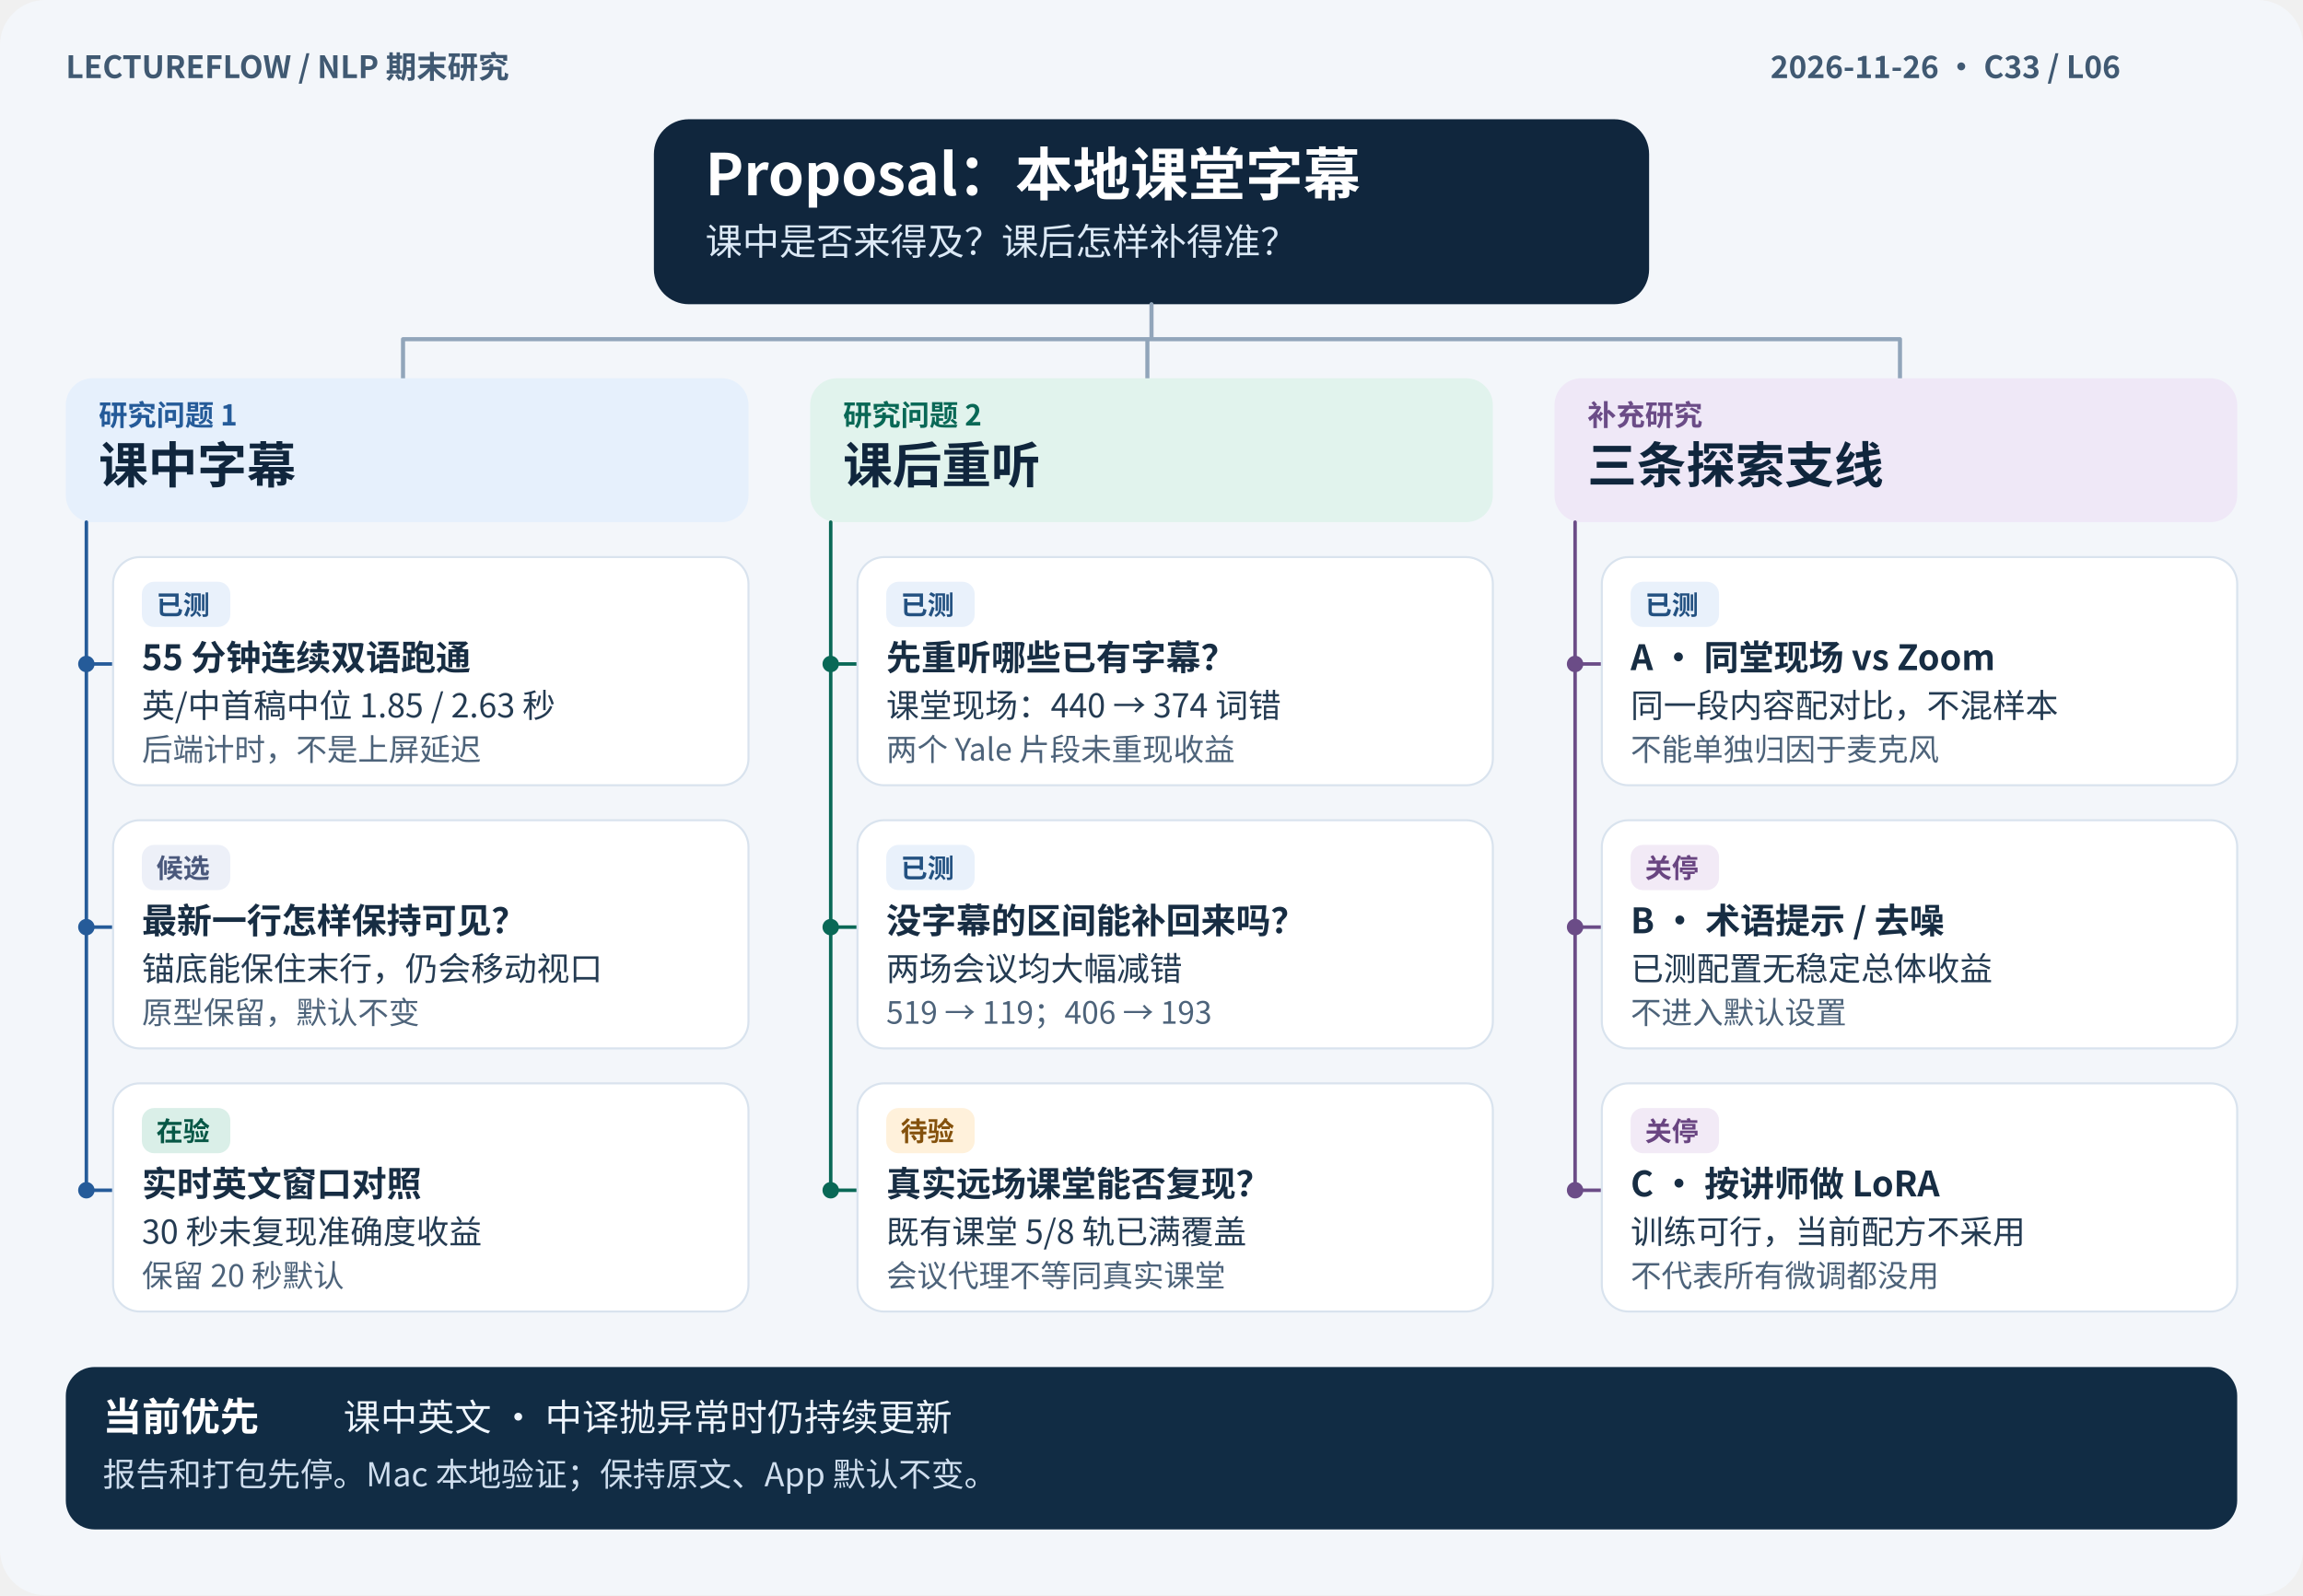
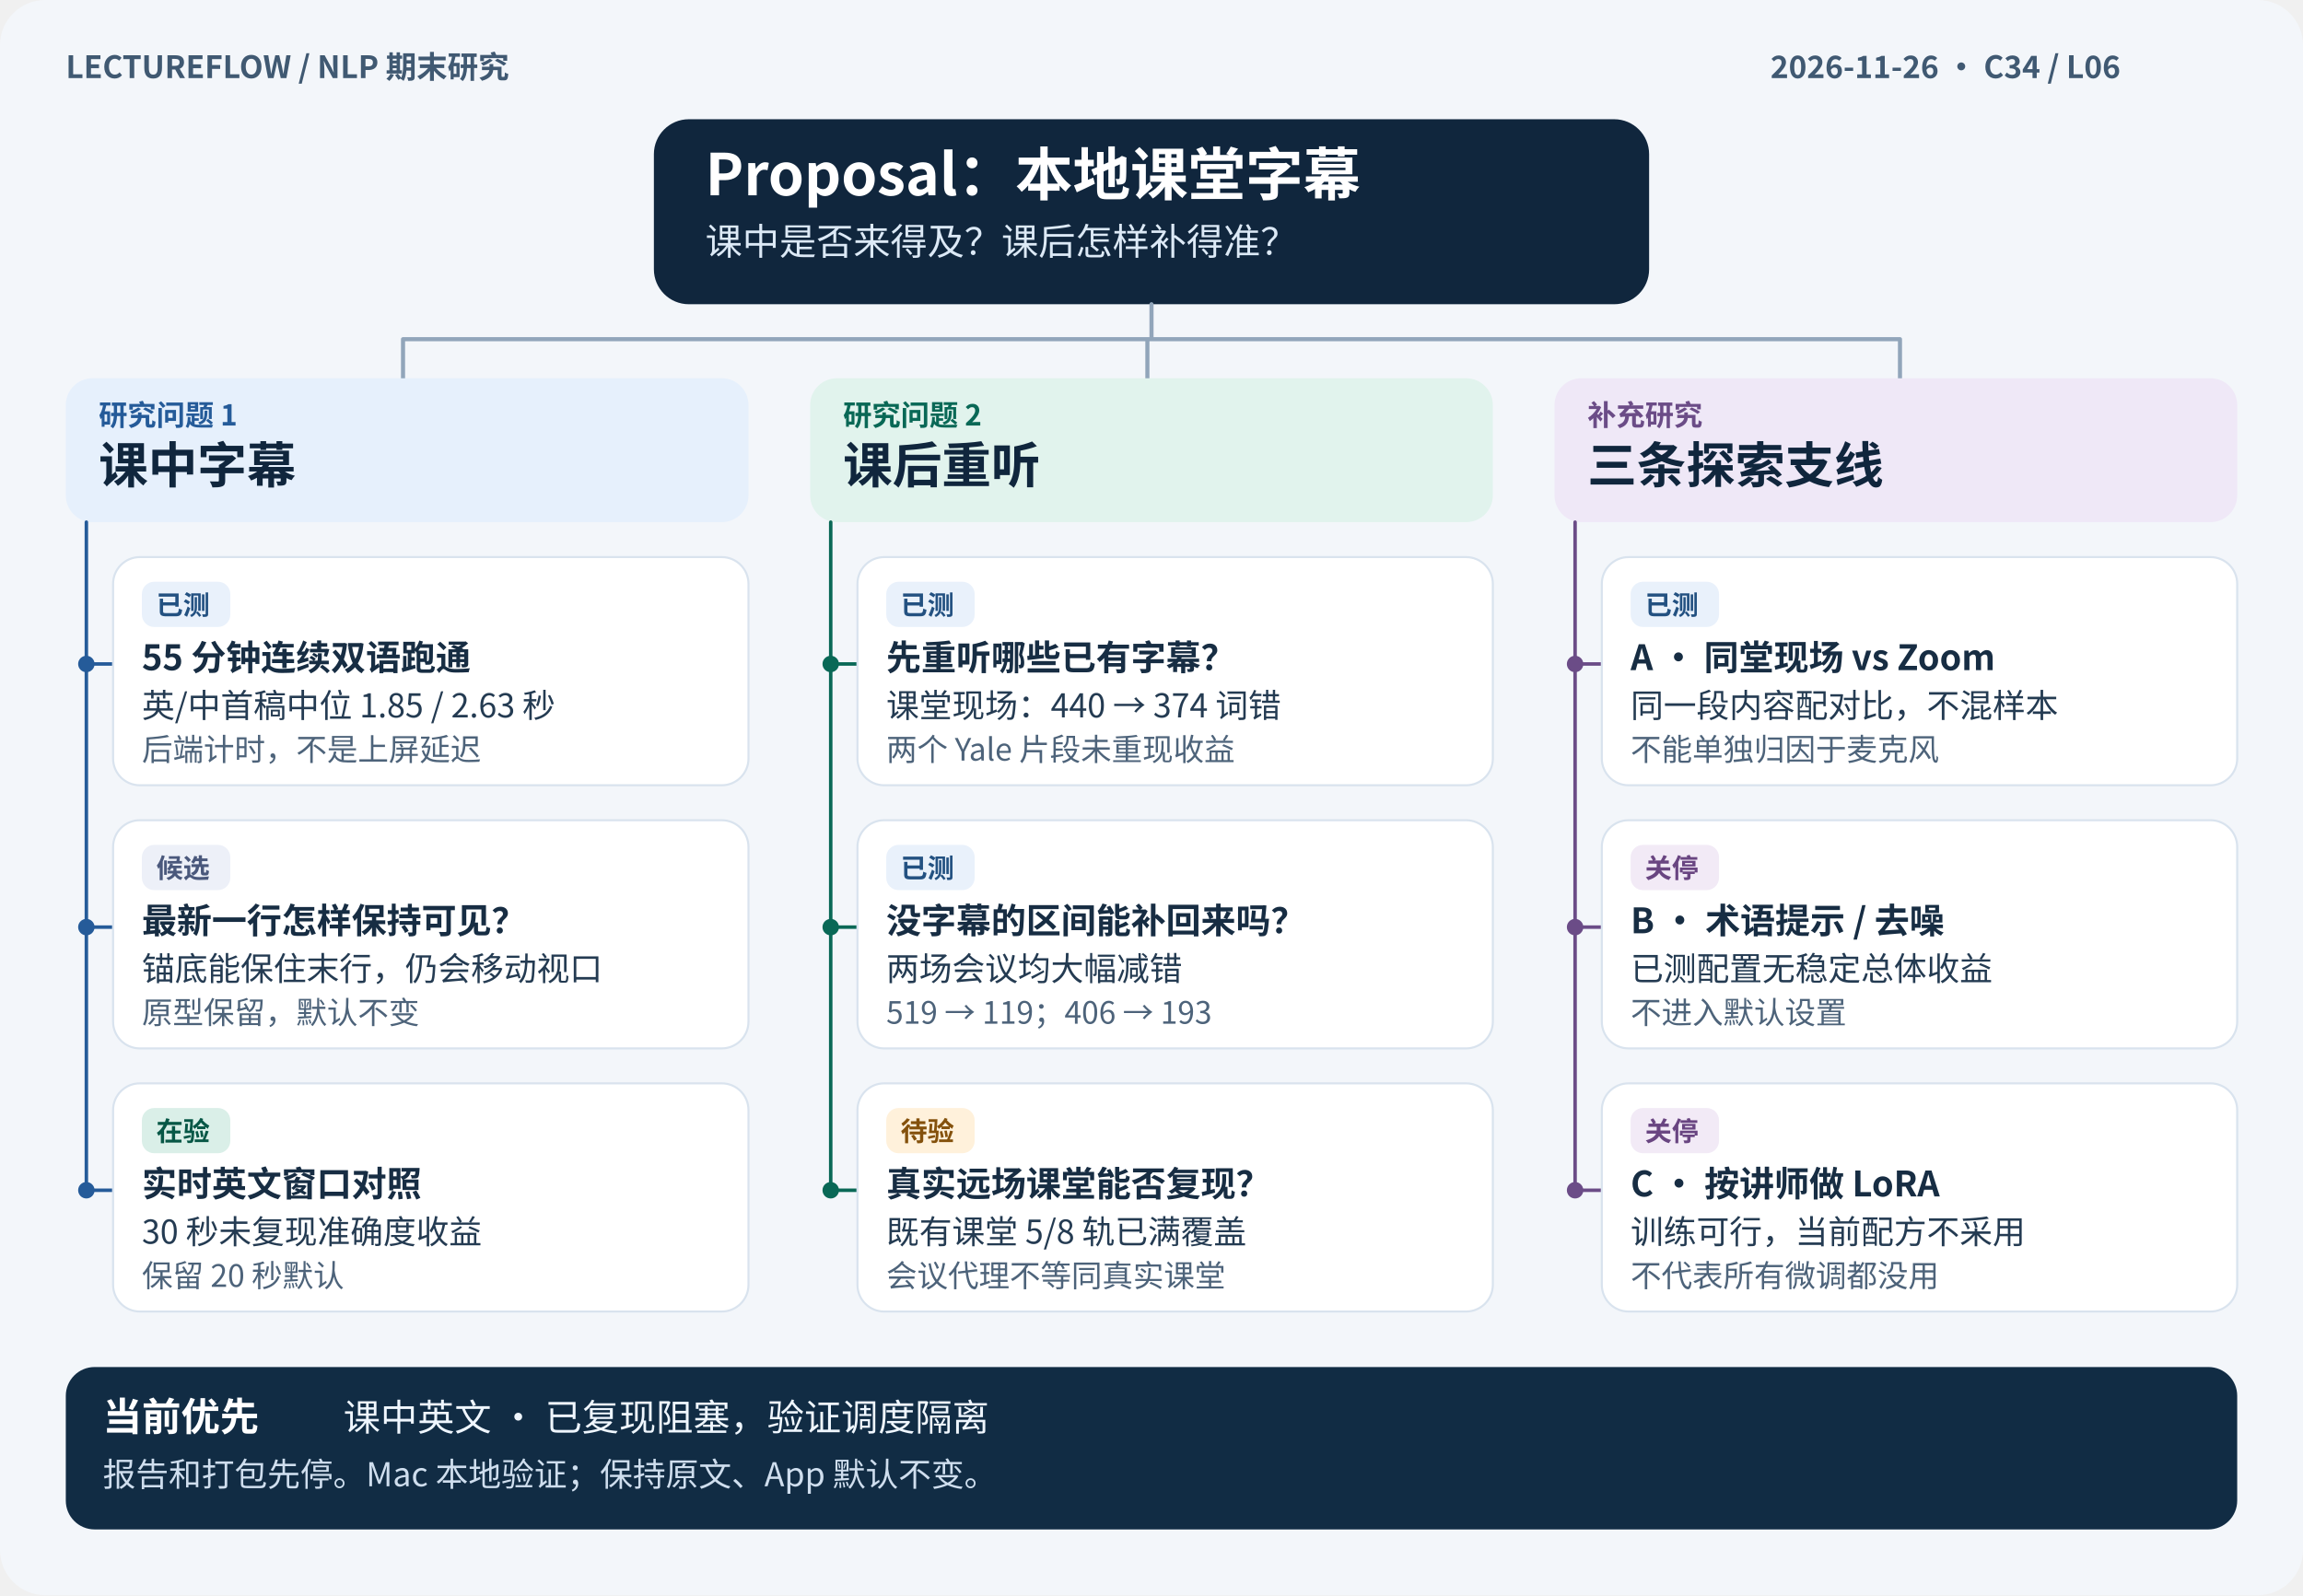
<svg xmlns="http://www.w3.org/2000/svg" width="1120" height="776" viewBox="0 0 1120 776" role="img" aria-labelledby="title desc">
  <g font-family="-apple-system,BlinkMacSystemFont,PingFang SC,Noto Sans CJK SC,Microsoft YaHei,sans-serif">
    <rect x="0" y="0" width="1120" height="776" rx="22" fill="#f3f6fa" stroke="none" />
    <text x="32" y="38" font-size="15" fill="#405972" font-weight="700">LECTUREFLOW   /   NLP 期末研究</text>
-     <text x="861" y="38" font-size="15" fill="#405972" font-weight="600">2026-11-26  ·  C33 / L06</text>
+     <text x="861" y="38" font-size="15" fill="#405972" font-weight="600">2026-11-26  ·  C34 / L06</text>
    <rect x="318" y="58" width="484" height="90" rx="17" fill="#10263d" stroke="none" />
    <text x="343" y="95" font-size="28" fill="#ffffff" font-weight="700">Proposal：本地课堂字幕</text>
    <text x="343" y="124" font-size="18" fill="#dce9f6" font-weight="400">课中是否来得及？课后怎样补得准？</text>
    <path d="M560 148V165 M196 184V165H924V184 M558 165V184" fill="none" stroke="#91a5ba" stroke-width="2" stroke-linecap="round" stroke-linejoin="round" />
    <rect x="32" y="184" width="332" height="70" rx="13" fill="#e6f0fc" stroke="none" />
    <text x="48" y="207" font-size="14" fill="#255b99" font-weight="700">研究问题 1</text>
    <text x="48" y="235" font-size="24" fill="#10263d" font-weight="700">课中字幕</text>
    <path d="M42 254V579" fill="none" stroke="#255b99" stroke-width="1.7" stroke-linecap="round" stroke-linejoin="round" />
    <path d="M42 323H55" fill="none" stroke="#255b99" stroke-width="1.7" stroke-linecap="round" stroke-linejoin="round" />
    <circle cx="42" cy="323" r="4" fill="#255b99" />
    <rect x="55" y="271" width="309" height="111" rx="13" fill="#ffffff" stroke="#d9e3ee" />
    <rect x="69" y="283" width="43" height="22" rx="6" fill="#e9f1fb" stroke="none" />
    <text x="76" y="299" font-size="13" fill="#235181" font-weight="700">已测</text>
    <text x="69" y="326" font-size="17" fill="#172d43" font-weight="700">55 分钟连续双语跑通</text>
    <text x="69" y="349" font-size="16" fill="#243b52" font-weight="500">英/中首稿中位 1.85 / 2.63 秒</text>
    <text x="69" y="370" font-size="15" fill="#4d637a" font-weight="400">后端计时，不是上屏延迟</text>
    <path d="M42 451H55" fill="none" stroke="#255b99" stroke-width="1.7" stroke-linecap="round" stroke-linejoin="round" />
    <circle cx="42" cy="451" r="4" fill="#255b99" />
    <rect x="55" y="399" width="309" height="111" rx="13" fill="#ffffff" stroke="#d9e3ee" />
    <rect x="69" y="411" width="43" height="22" rx="6" fill="#edf0f8" stroke="none" />
    <text x="76" y="427" font-size="13" fill="#4a587c" font-weight="700">候选</text>
    <text x="69" y="454" font-size="17" fill="#172d43" font-weight="700">最新一行怎样保持可见？</text>
    <text x="69" y="477" font-size="16" fill="#243b52" font-weight="500">锚底能保住末行，仍会移动视口</text>
    <text x="69" y="498" font-size="15" fill="#4d637a" font-weight="400">原型保留，默认不变</text>
    <path d="M42 579H55" fill="none" stroke="#255b99" stroke-width="1.7" stroke-linecap="round" stroke-linejoin="round" />
    <circle cx="42" cy="579" r="4" fill="#255b99" />
    <rect x="55" y="527" width="309" height="111" rx="13" fill="#ffffff" stroke="#d9e3ee" />
    <rect x="69" y="539" width="43" height="22" rx="6" fill="#daefe8" stroke="none" />
    <text x="76" y="555" font-size="13" fill="#075746" font-weight="700">在验</text>
    <text x="69" y="582" font-size="17" fill="#172d43" font-weight="700">实时英文窗口对照</text>
    <text x="69" y="605" font-size="16" fill="#243b52" font-weight="500">30 秒未复现准确度收益</text>
    <text x="69" y="626" font-size="15" fill="#4d637a" font-weight="400">保留 20 秒默认</text>
    <rect x="394" y="184" width="332" height="70" rx="13" fill="#e1f3ed" stroke="none" />
    <text x="410" y="207" font-size="14" fill="#096856" font-weight="700">研究问题 2</text>
    <text x="410" y="235" font-size="24" fill="#10263d" font-weight="700">课后重听</text>
    <path d="M404 254V579" fill="none" stroke="#096856" stroke-width="1.7" stroke-linecap="round" stroke-linejoin="round" />
    <path d="M404 323H417" fill="none" stroke="#096856" stroke-width="1.7" stroke-linecap="round" stroke-linejoin="round" />
    <circle cx="404" cy="323" r="4" fill="#096856" />
    <rect x="417" y="271" width="309" height="111" rx="13" fill="#ffffff" stroke="#d9e3ee" />
    <rect x="431" y="283" width="43" height="22" rx="6" fill="#e9f1fb" stroke="none" />
    <text x="438" y="299" font-size="13" fill="#235181" font-weight="700">已测</text>
    <text x="431" y="326" font-size="17" fill="#172d43" font-weight="700">先重听哪些已有字幕？</text>
    <text x="431" y="349" font-size="16" fill="#243b52" font-weight="500">课堂现场：440 → 374 词错</text>
    <text x="431" y="370" font-size="15" fill="#4d637a" font-weight="400">两个 Yale 片段未重现收益</text>
    <path d="M404 451H417" fill="none" stroke="#096856" stroke-width="1.7" stroke-linecap="round" stroke-linejoin="round" />
    <circle cx="404" cy="451" r="4" fill="#096856" />
    <rect x="417" y="399" width="309" height="111" rx="13" fill="#ffffff" stroke="#d9e3ee" />
    <rect x="431" y="411" width="43" height="22" rx="6" fill="#e9f1fb" stroke="none" />
    <text x="438" y="427" font-size="13" fill="#235181" font-weight="700">已测</text>
    <text x="431" y="454" font-size="17" fill="#172d43" font-weight="700">没字幕的区间能补回来吗？</text>
    <text x="431" y="477" font-size="16" fill="#243b52" font-weight="500">两场会议均大幅减错</text>
    <text x="431" y="498" font-size="15" fill="#4d637a" font-weight="400">519 → 119；406 → 193</text>
    <path d="M404 579H417" fill="none" stroke="#096856" stroke-width="1.7" stroke-linecap="round" stroke-linejoin="round" />
    <circle cx="404" cy="579" r="4" fill="#096856" />
    <rect x="417" y="527" width="309" height="111" rx="13" fill="#ffffff" stroke="#d9e3ee" />
    <rect x="431" y="539" width="43" height="22" rx="6" fill="#fff1db" stroke="none" />
    <text x="438" y="555" font-size="13" fill="#84510c" font-weight="700">待验</text>
    <text x="431" y="582" font-size="17" fill="#172d43" font-weight="700">真实远场课堂能否复现？</text>
    <text x="431" y="605" font-size="16" fill="#243b52" font-weight="500">既有课堂 5/8 轨已满覆盖</text>
    <text x="431" y="626" font-size="15" fill="#4d637a" font-weight="400">会议代理不等同真实课堂</text>
    <rect x="756" y="184" width="332" height="70" rx="13" fill="#efe8f7" stroke="none" />
    <text x="772" y="207" font-size="14" fill="#6b4c87" font-weight="700">补充研究</text>
    <text x="772" y="235" font-size="24" fill="#10263d" font-weight="700">三条探索支线</text>
    <path d="M766 254V579" fill="none" stroke="#6b4c87" stroke-width="1.7" stroke-linecap="round" stroke-linejoin="round" />
    <path d="M766 323H779" fill="none" stroke="#6b4c87" stroke-width="1.7" stroke-linecap="round" stroke-linejoin="round" />
    <circle cx="766" cy="323" r="4" fill="#6b4c87" />
    <rect x="779" y="271" width="309" height="111" rx="13" fill="#ffffff" stroke="#d9e3ee" />
    <rect x="793" y="283" width="43" height="22" rx="6" fill="#e9f1fb" stroke="none" />
    <text x="800" y="299" font-size="13" fill="#235181" font-weight="700">已测</text>
    <text x="793" y="326" font-size="17" fill="#172d43" font-weight="700">A · 同堂现场 vs Zoom</text>
    <text x="793" y="349" font-size="16" fill="#243b52" font-weight="500">同一段内容配对比，不混样本</text>
    <text x="793" y="370" font-size="15" fill="#4d637a" font-weight="400">不能单独归因于麦克风</text>
    <path d="M766 451H779" fill="none" stroke="#6b4c87" stroke-width="1.7" stroke-linecap="round" stroke-linejoin="round" />
    <circle cx="766" cy="451" r="4" fill="#6b4c87" />
    <rect x="779" y="399" width="309" height="111" rx="13" fill="#ffffff" stroke="#d9e3ee" />
    <rect x="793" y="411" width="43" height="22" rx="6" fill="#f2eaf6" stroke="none" />
    <text x="800" y="427" font-size="13" fill="#694581" font-weight="700">关停</text>
    <text x="793" y="454" font-size="17" fill="#172d43" font-weight="700">B · 术语提示 / 去噪</text>
    <text x="793" y="477" font-size="16" fill="#243b52" font-weight="500">已测配置无稳定总体收益</text>
    <text x="793" y="498" font-size="15" fill="#4d637a" font-weight="400">不进入默认设置</text>
    <path d="M766 579H779" fill="none" stroke="#6b4c87" stroke-width="1.7" stroke-linecap="round" stroke-linejoin="round" />
    <circle cx="766" cy="579" r="4" fill="#6b4c87" />
    <rect x="779" y="527" width="309" height="111" rx="13" fill="#ffffff" stroke="#d9e3ee" />
    <rect x="793" y="539" width="43" height="22" rx="6" fill="#f2eaf6" stroke="none" />
    <text x="800" y="555" font-size="13" fill="#694581" font-weight="700">关停</text>
    <text x="793" y="582" font-size="17" fill="#172d43" font-weight="700">C · 按讲师做 LoRA</text>
    <text x="793" y="605" font-size="16" fill="#243b52" font-weight="500">训练可行，当前配方不采用</text>
    <text x="793" y="626" font-size="15" fill="#4d637a" font-weight="400">不代表所有微调都没用</text>
    <rect x="32" y="665" width="1056" height="79" rx="14" fill="#112c44" stroke="none" />
    <text x="50" y="696" font-size="19" fill="#ffffff" font-weight="700">当前优先</text>
-     <text x="167" y="696" font-size="18" fill="#eff6fe" font-weight="500">课中英文 · 中译抛异常时仍持续更新</text>
+     <text x="167" y="696" font-size="18" fill="#eff6fe" font-weight="500">课中英文 · 已复现阻塞，验证调度隔离</text>
    <text x="50" y="723" font-size="16" fill="#cfdeee" font-weight="400">报告和打包先停。Mac 本地验证；保持原文、App 默认不变。</text>
  </g>
</svg>
